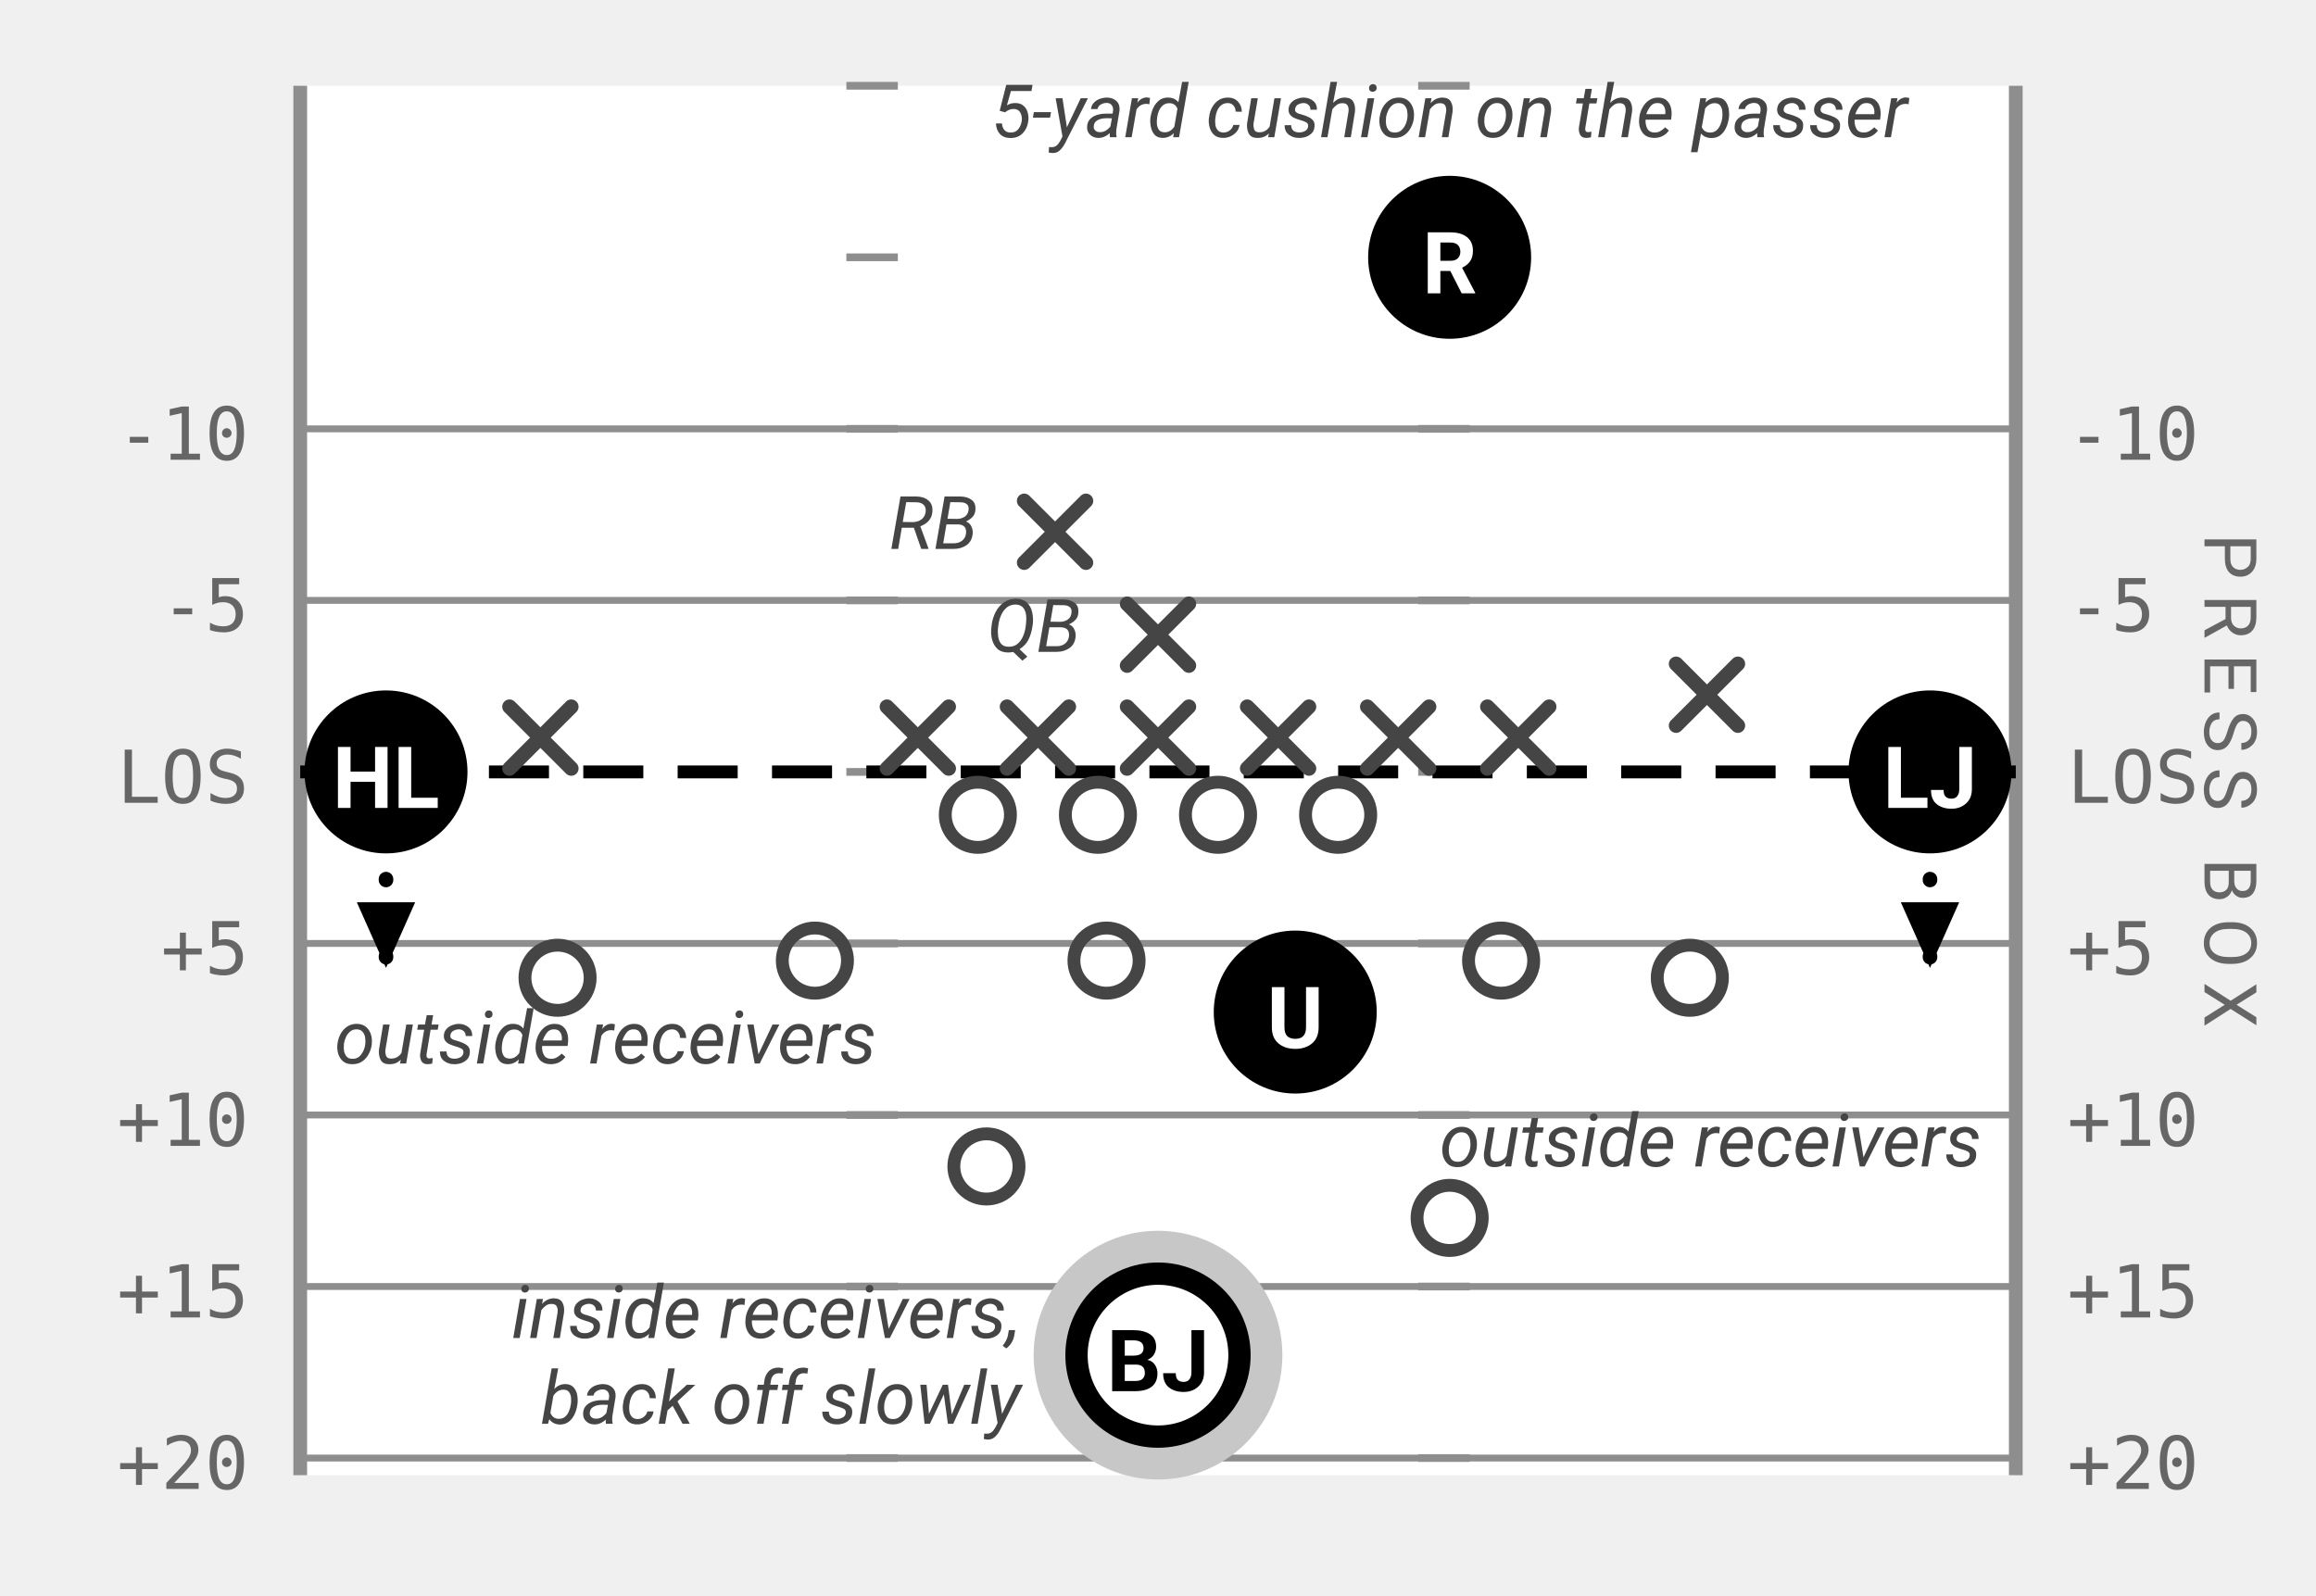
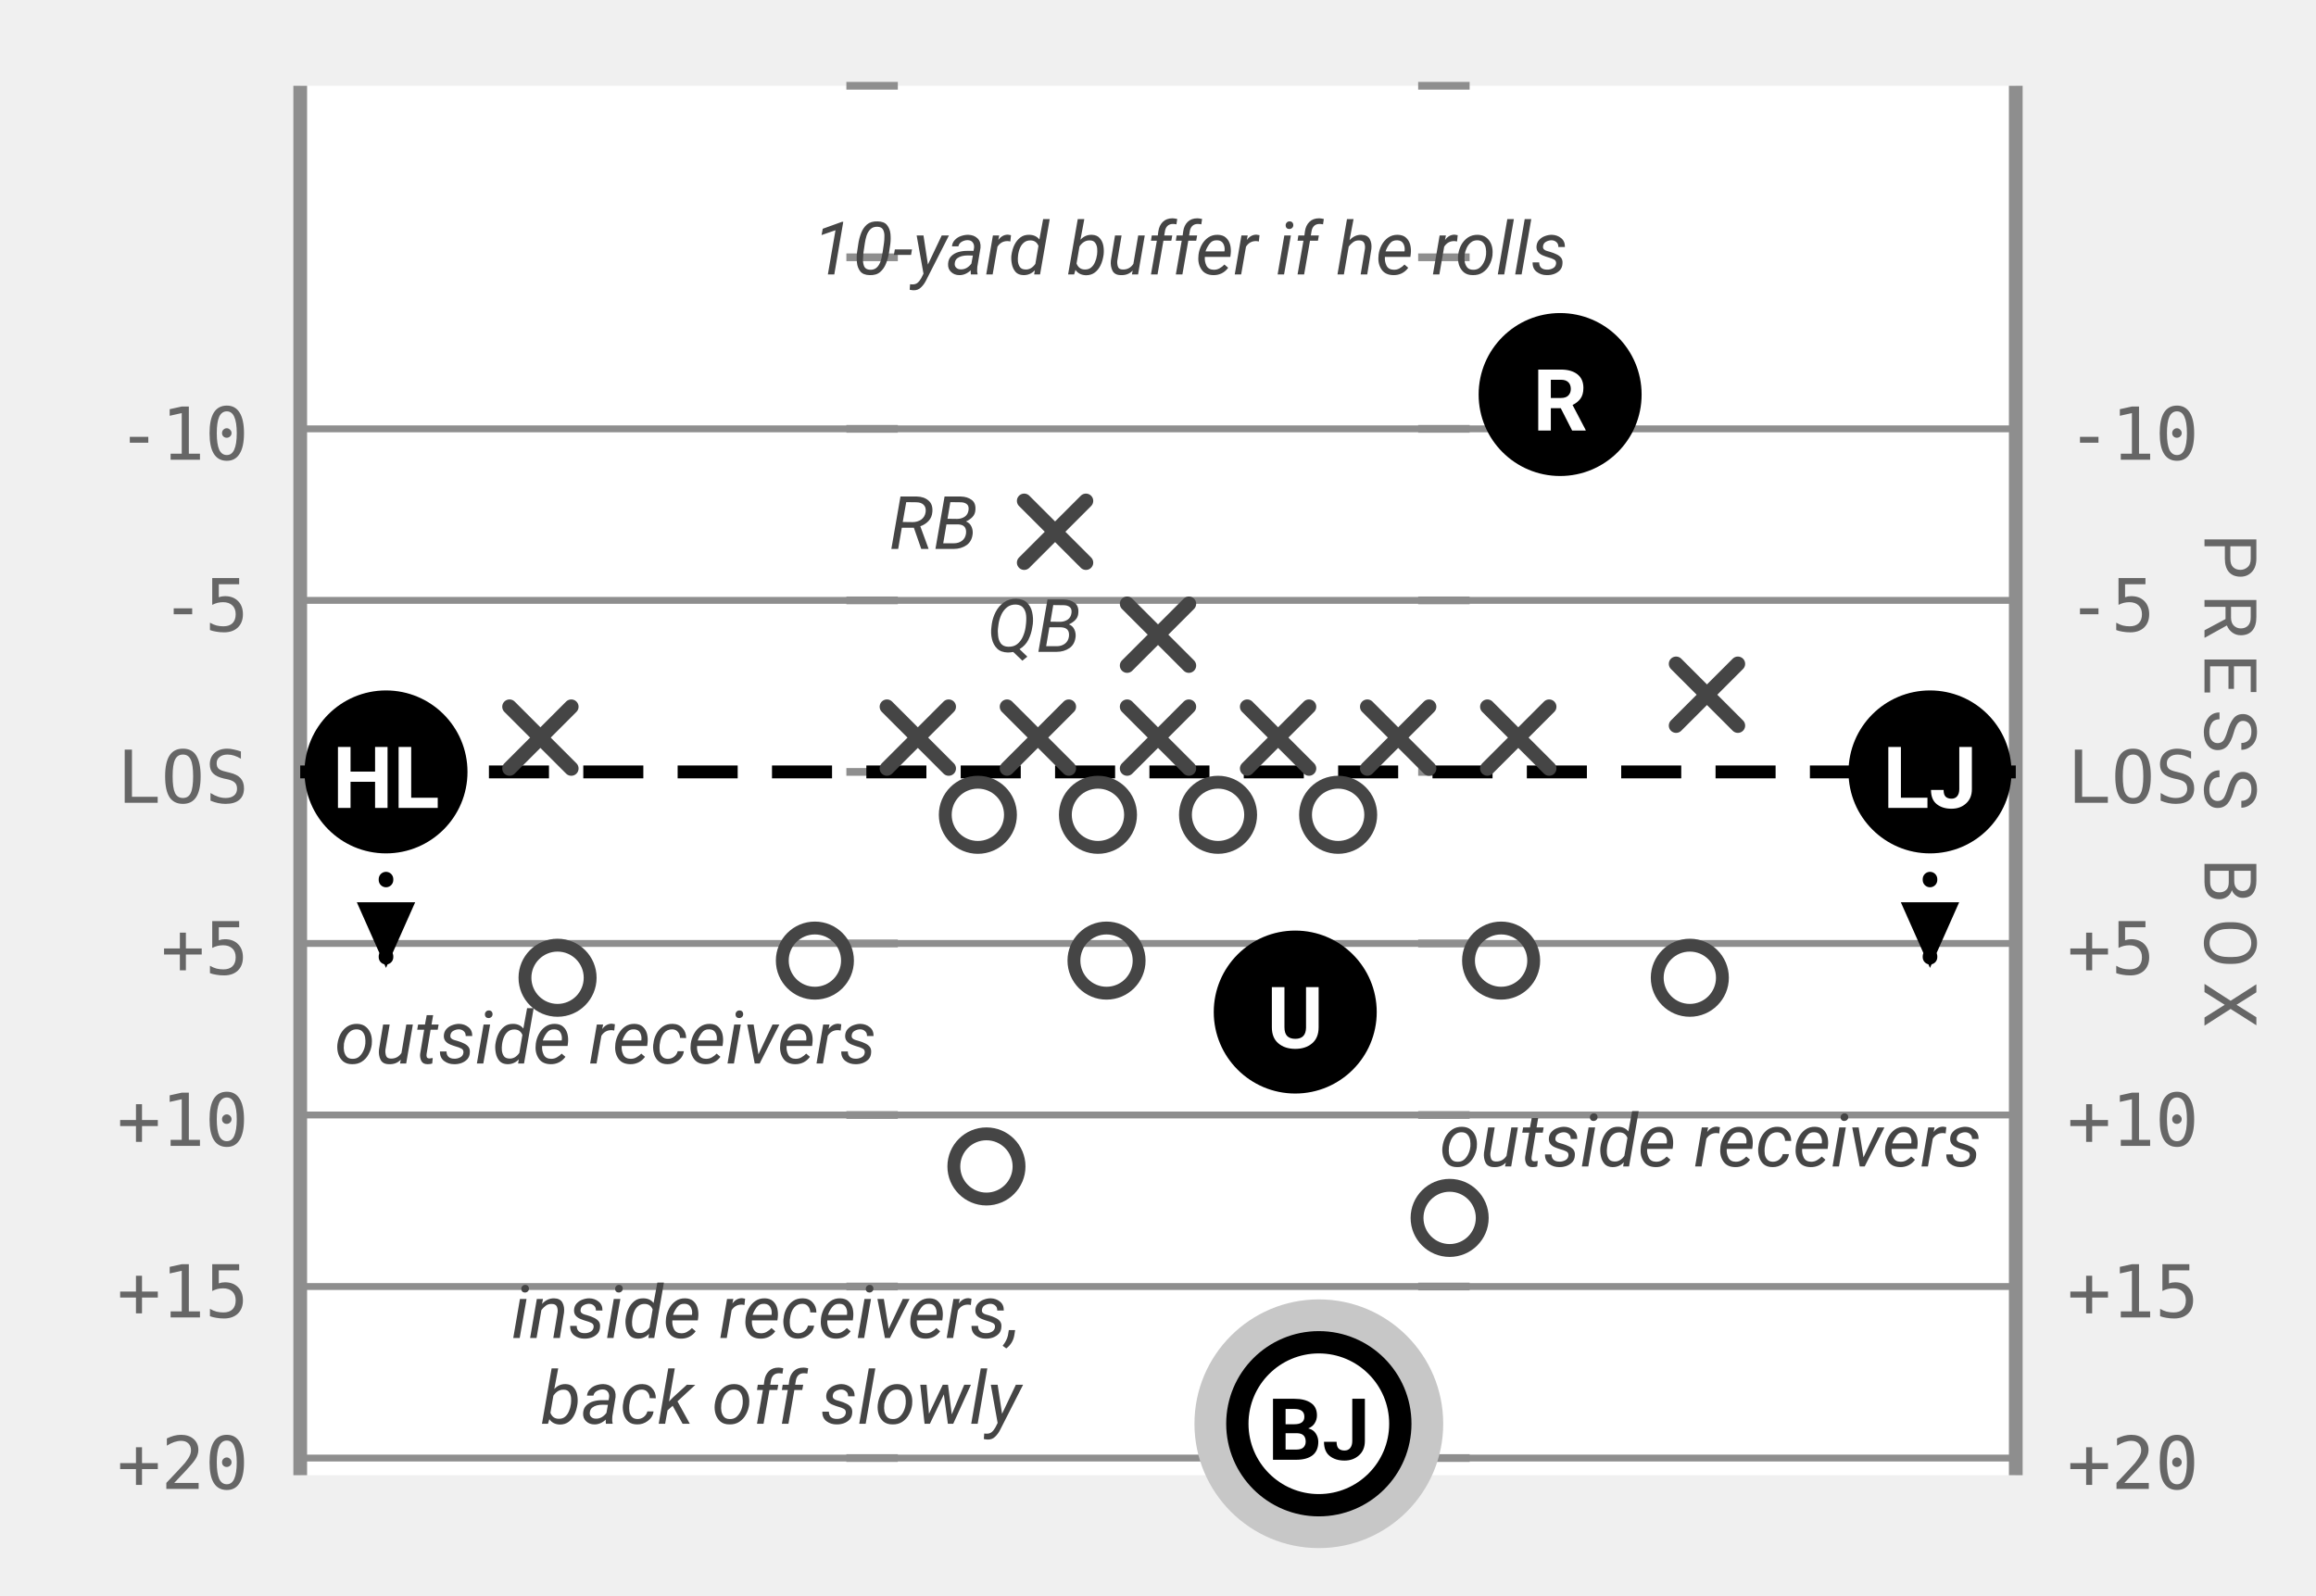
<svg xmlns="http://www.w3.org/2000/svg" viewBox="0 0 270 186" role="img" aria-label="Pass — Back Judge position, crew of 5">
  <style>svg{font-family:system-ui,-apple-system,"Segoe UI",Roboto,"Helvetica Neue",Arial,sans-serif}
.turf{fill:#FFFFFF}
.ez{fill:url(#hz)}
.hl{stroke:#B8B8B8;stroke-width:1.15}
.sl{stroke:#8E8E8E;stroke-width:1.6;fill:none}
.yl{stroke:#8E8E8E;stroke-width:.8;fill:none}
.gl{stroke:#5A5A5A;stroke-width:2.2;fill:none}
.rl{stroke:#000000;stroke-width:1.5;stroke-dasharray:7 4;fill:none}
.hash{stroke:#8E8E8E;stroke-width:.9}
.post{stroke:#000000;stroke-width:3;fill:none;stroke-linecap:round}
.ylab{font-family:ui-monospace,Menlo,Consolas,monospace;font-size:8.5px;fill:#666666}
.ylab.end{text-anchor:end}
.ylab.start{text-anchor:start}
.pb{font-size:8.5px;letter-spacing:.2em;fill:#666666;text-anchor:middle;text-transform:uppercase}
.kp line{stroke:#454545;stroke-width:1.7;stroke-linecap:round}
.rp{fill:none;stroke:#454545;stroke-width:1.5}
.hat-b{fill:#000000}
.hat-w{fill:#FFFFFF;stroke:#000000;stroke-width:2.6}
.halo{fill:#C7C7C7}
.mk{font-size:10px;font-weight:600;text-anchor:middle}
.mk-l{fill:#FFFFFF}
.mk-d{fill:#000000}
.mv{stroke:#000000;stroke-width:1.7;fill:none;stroke-dasharray:.1 4.4;stroke-linecap:round}
.arh{fill:#000000}
.mvlab{font-size:8.4px;fill:#454545;text-anchor:middle;font-style:italic}
.note{font-size:8.6px;fill:#454545;font-style:italic}
.note.middle{text-anchor:middle}
.note.start{text-anchor:start}
.note.end{text-anchor:end}
.flagk{fill:#000000}
.flagt{stroke:#000000;stroke-width:1.4;stroke-linecap:round}</style>
  <defs>
    <pattern id="hz" width="7" height="7" patternUnits="userSpaceOnUse" patternTransform="rotate(45)">
      <line x1="0" y1="0" x2="0" y2="7" class="hl" />
    </pattern>
    <marker id="ar" viewBox="0 0 10 10" refX="8" refY="5" markerWidth="5" markerHeight="5" orient="auto-start-reverse">
      <path d="M0,1 L9,5 L0,9 z" class="arh" />
    </marker>
  </defs>
  <rect x="35" y="10" width="200" height="162" class="turf" />
  <line x1="98.67" y1="10" x2="104.67" y2="10" class="hash" />
  <line x1="165.33" y1="10" x2="171.33" y2="10" class="hash" />
  <line x1="98.67" y1="30" x2="104.67" y2="30" class="hash" />
  <line x1="165.33" y1="30" x2="171.33" y2="30" class="hash" />
  <line x1="98.67" y1="50" x2="104.67" y2="50" class="hash" />
  <line x1="165.33" y1="50" x2="171.33" y2="50" class="hash" />
  <line x1="98.67" y1="70" x2="104.67" y2="70" class="hash" />
  <line x1="165.33" y1="70" x2="171.33" y2="70" class="hash" />
  <line x1="98.67" y1="90" x2="104.67" y2="90" class="hash" />
  <line x1="165.33" y1="90" x2="171.33" y2="90" class="hash" />
  <line x1="98.67" y1="110" x2="104.67" y2="110" class="hash" />
  <line x1="165.33" y1="110" x2="171.33" y2="110" class="hash" />
  <line x1="98.67" y1="130" x2="104.67" y2="130" class="hash" />
  <line x1="165.33" y1="130" x2="171.33" y2="130" class="hash" />
  <line x1="98.67" y1="150" x2="104.67" y2="150" class="hash" />
  <line x1="165.33" y1="150" x2="171.33" y2="150" class="hash" />
  <line x1="98.67" y1="170" x2="104.67" y2="170" class="hash" />
  <line x1="165.33" y1="170" x2="171.33" y2="170" class="hash" />
  <line x1="35" y1="10" x2="35" y2="172" class="sl" />
  <line x1="235" y1="10" x2="235" y2="172" class="sl" />
  <line x1="35" y1="50" x2="235" y2="50" class="yl" />
  <text x="29" y="53.6" class="ylab end">-10</text>
  <text x="241" y="53.6" class="ylab start">-10</text>
  <line x1="35" y1="70" x2="235" y2="70" class="yl" />
  <text x="29" y="73.6" class="ylab end">-5</text>
  <text x="241" y="73.6" class="ylab start">-5</text>
  <line x1="35" y1="110" x2="235" y2="110" class="yl" />
  <text x="29" y="113.6" class="ylab end">+5</text>
  <text x="241" y="113.6" class="ylab start">+5</text>
  <line x1="35" y1="130" x2="235" y2="130" class="yl" />
  <text x="29" y="133.6" class="ylab end">+10</text>
  <text x="241" y="133.6" class="ylab start">+10</text>
  <line x1="35" y1="150" x2="235" y2="150" class="yl" />
  <text x="29" y="153.6" class="ylab end">+15</text>
  <text x="241" y="153.6" class="ylab start">+15</text>
  <line x1="35" y1="170" x2="235" y2="170" class="yl" />
  <text x="29" y="173.6" class="ylab end">+20</text>
  <text x="241" y="173.6" class="ylab start">+20</text>
  <line x1="35" y1="90" x2="235" y2="90" class="rl" />
  <text x="29" y="93.6" class="ylab end">LOS</text>
  <text x="241" y="93.6" class="ylab start">LOS</text>
  <text x="257" y="91" class="pb" transform="rotate(90 257 91)">PRESS BOX</text>
  <g class="kp">
    <line x1="103.4" y1="82.4" x2="110.6" y2="89.6" />
    <line x1="103.4" y1="89.6" x2="110.6" y2="82.4" />
  </g>
  <g class="kp">
    <line x1="117.4" y1="82.4" x2="124.6" y2="89.6" />
    <line x1="117.4" y1="89.6" x2="124.6" y2="82.4" />
  </g>
  <g class="kp">
    <line x1="131.4" y1="82.4" x2="138.6" y2="89.6" />
    <line x1="131.4" y1="89.6" x2="138.6" y2="82.4" />
  </g>
  <g class="kp">
    <line x1="145.4" y1="82.4" x2="152.6" y2="89.6" />
    <line x1="145.4" y1="89.6" x2="152.6" y2="82.4" />
  </g>
  <g class="kp">
    <line x1="159.4" y1="82.4" x2="166.6" y2="89.6" />
    <line x1="159.4" y1="89.6" x2="166.6" y2="82.4" />
  </g>
  <g class="kp">
    <line x1="173.4" y1="82.4" x2="180.6" y2="89.6" />
    <line x1="173.4" y1="89.6" x2="180.6" y2="82.4" />
  </g>
  <g class="kp">
    <line x1="59.4" y1="82.4" x2="66.6" y2="89.6" />
    <line x1="59.4" y1="89.6" x2="66.6" y2="82.4" />
  </g>
  <g class="kp">
    <line x1="195.4" y1="77.4" x2="202.6" y2="84.6" />
    <line x1="195.4" y1="84.6" x2="202.6" y2="77.4" />
  </g>
  <g class="kp">
    <line x1="131.4" y1="70.4" x2="138.6" y2="77.6" />
    <line x1="131.4" y1="77.6" x2="138.6" y2="70.4" />
  </g>
  <g class="kp">
    <line x1="119.4" y1="58.4" x2="126.6" y2="65.6" />
    <line x1="119.4" y1="65.6" x2="126.6" y2="58.4" />
  </g>
  <circle cx="114" cy="95" r="3.8" class="rp" />
  <circle cx="128" cy="95" r="3.8" class="rp" />
  <circle cx="142" cy="95" r="3.8" class="rp" />
  <circle cx="156" cy="95" r="3.8" class="rp" />
  <circle cx="95" cy="112" r="3.8" class="rp" />
  <circle cx="129" cy="112" r="3.8" class="rp" />
  <circle cx="175" cy="112" r="3.8" class="rp" />
  <circle cx="65" cy="114" r="3.8" class="rp" />
  <circle cx="197" cy="114" r="3.8" class="rp" />
  <circle cx="115" cy="136" r="3.8" class="rp" />
  <circle cx="169" cy="142" r="3.8" class="rp" />
  <g>
-     <circle cx="169" cy="30" r="9.5" class="hat-b" />
-     <text x="169" y="34.2" class="mk mk-l">R</text>
+     <circle cx="181.88" cy="46" r="9.5" class="hat-b" />
+     <text x="181.88" y="50.2" class="mk mk-l">R</text>
  </g>
  <g>
    <circle cx="151" cy="118" r="9.5" class="hat-b" />
    <text x="151" y="122.2" class="mk mk-l">U</text>
  </g>
  <g>
    <circle cx="45" cy="90" r="9.5" class="hat-b" />
    <text x="45" y="94.2" class="mk mk-l">HL</text>
  </g>
  <g>
    <circle cx="225" cy="90" r="9.5" class="hat-b" />
    <text x="225" y="94.2" class="mk mk-l">LJ</text>
  </g>
  <g class="you">
-     <circle cx="135" cy="158" r="14.5" class="halo" />
-     <circle cx="135" cy="158" r="9.5" class="hat-w" />
-     <text x="135" y="162.2" class="mk mk-d">BJ</text>
+     <circle cx="153.75" cy="166" r="14.5" class="halo" />
+     <circle cx="153.75" cy="166" r="9.5" class="hat-w" />
+     <text x="153.75" y="170.2" class="mk mk-d">BJ</text>
  </g>
  <path d="M 45 98 L 45 112" class="mv" marker-end="url(#ar)" />
  <path d="M 225 98 L 225 112" class="mv" marker-end="url(#ar)" />
  <text x="126" y="76" class="note end">QB</text>
  <text x="114" y="64" class="note end">RB</text>
  <text x="39" y="124" class="note start">outside receivers</text>
  <text x="231" y="136" class="note end">outside receivers</text>
  <text x="119" y="156" class="note end">inside receivers,</text>
  <text x="119" y="166" class="note end">back off slowly</text>
-   <text x="169" y="16" class="note middle">5-yard cushion on the passer</text>
+   <text x="138.75" y="32" class="note middle">10-yard buffer if he rolls</text>
</svg>
